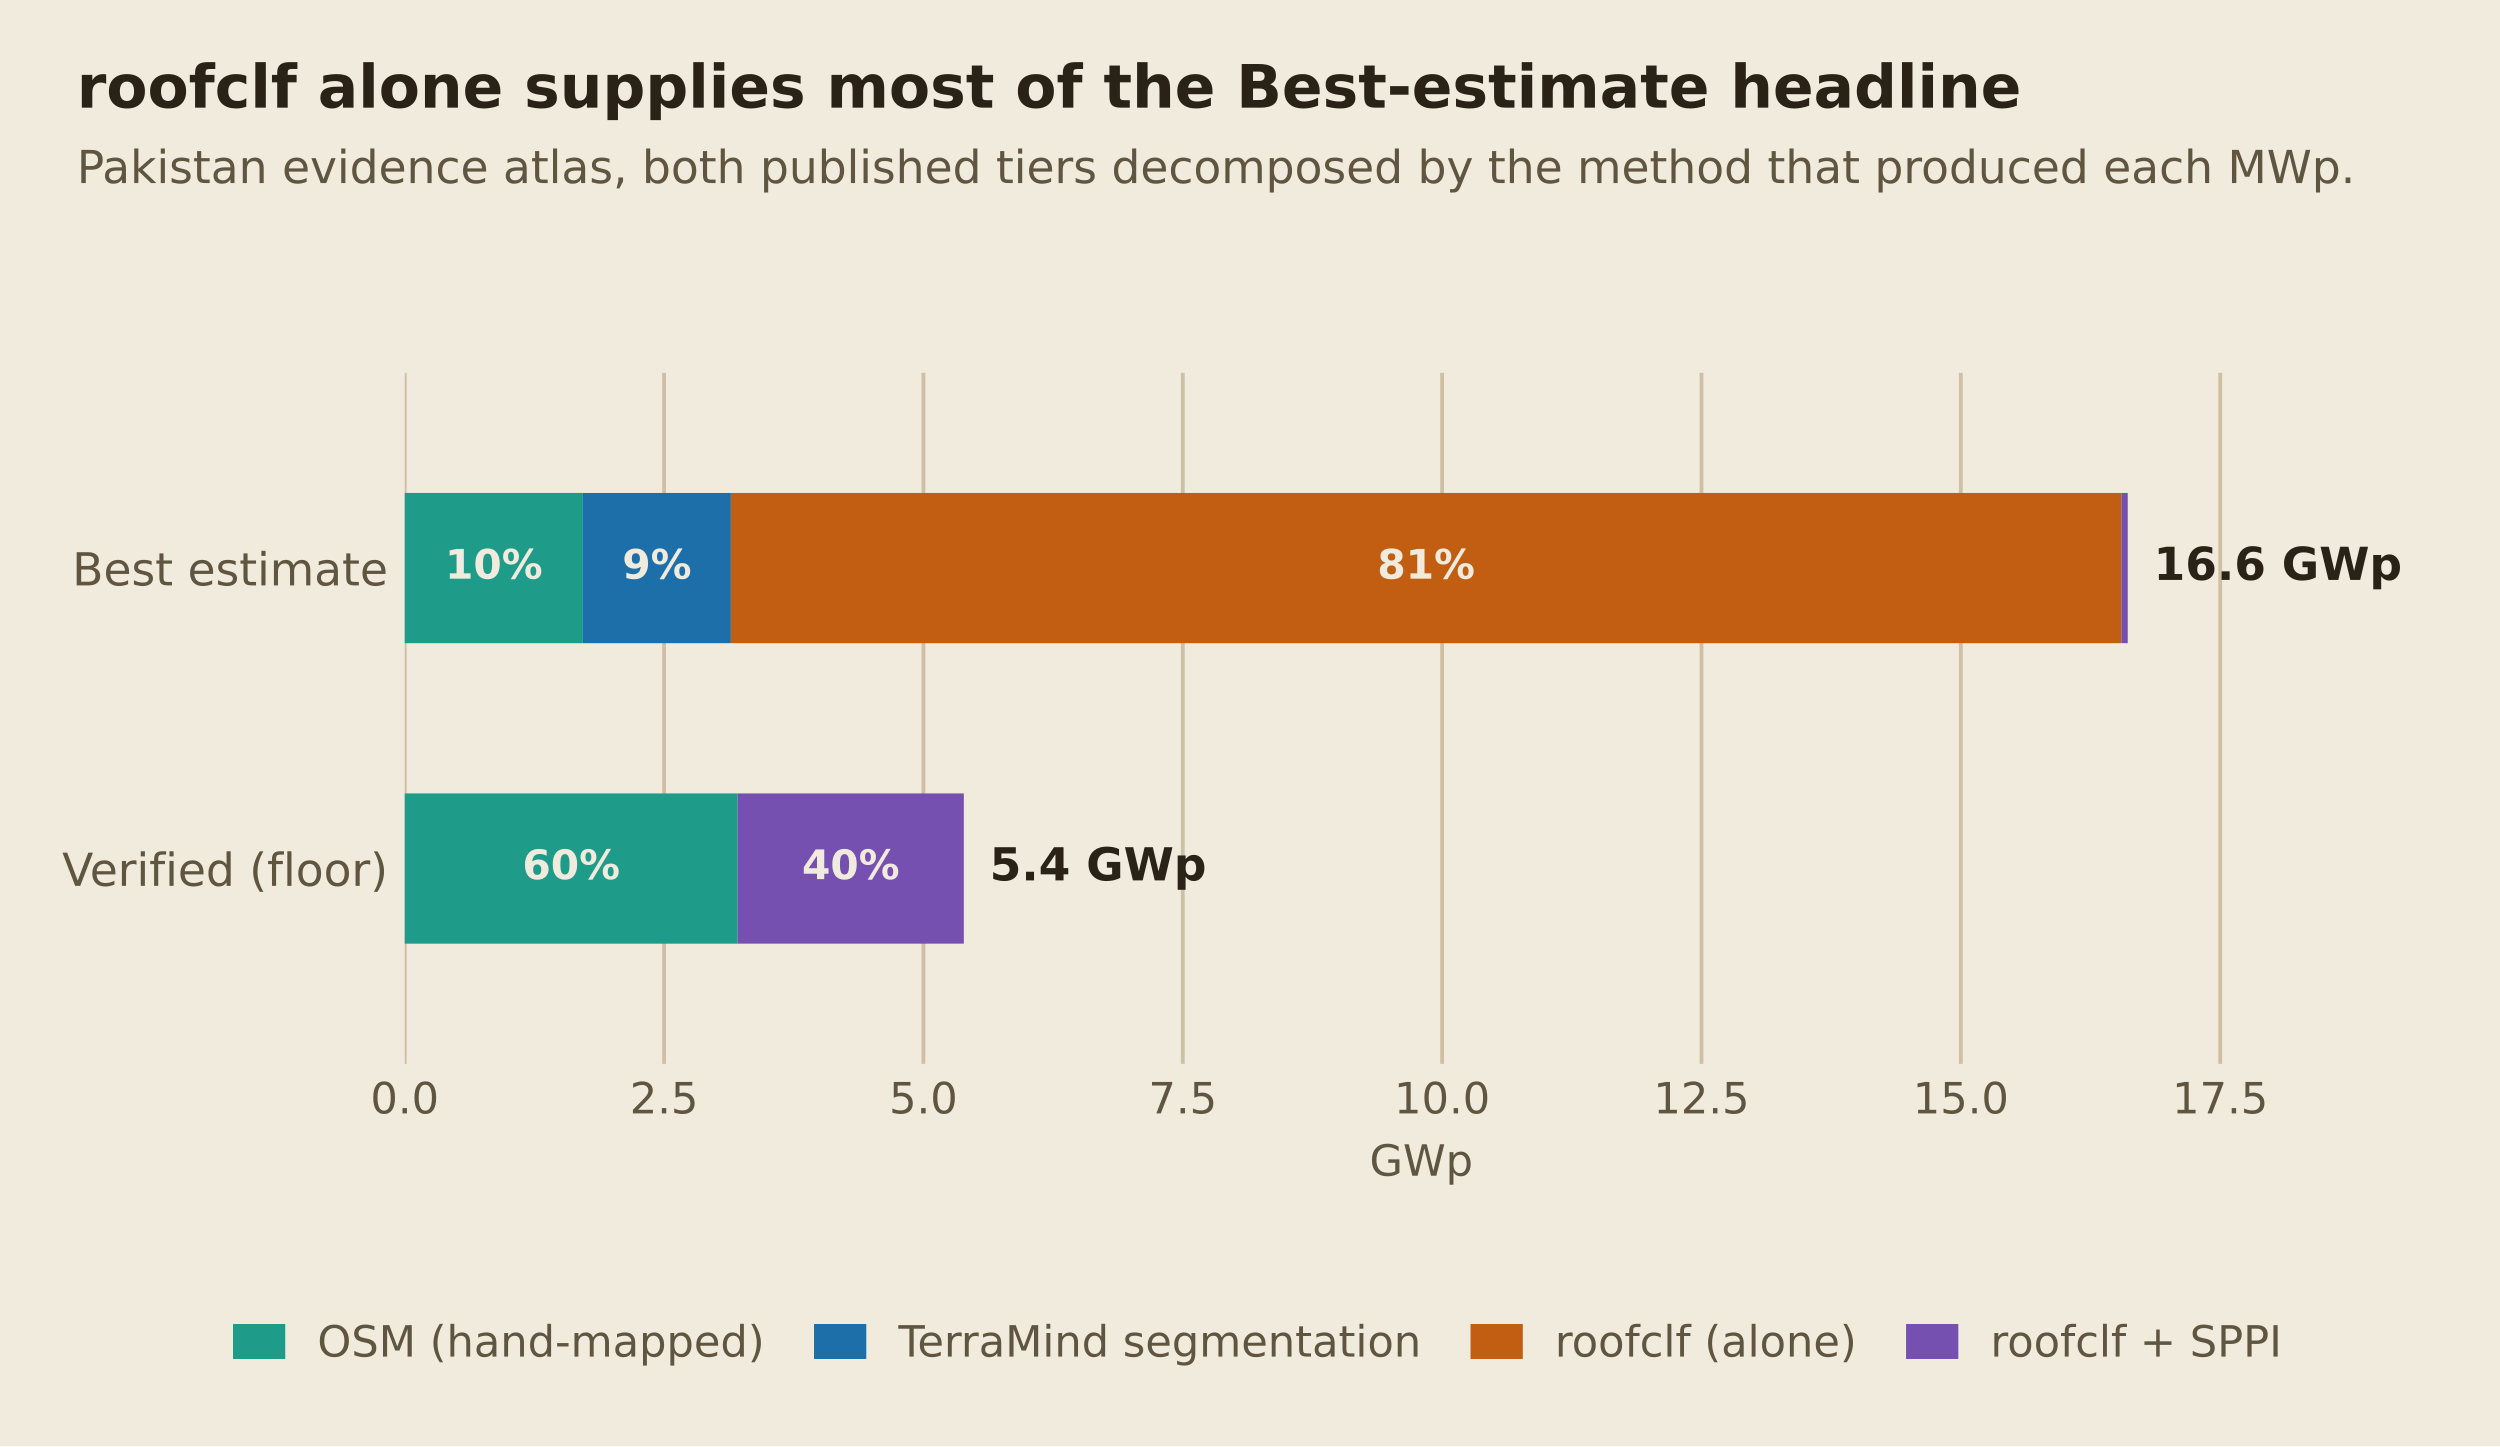
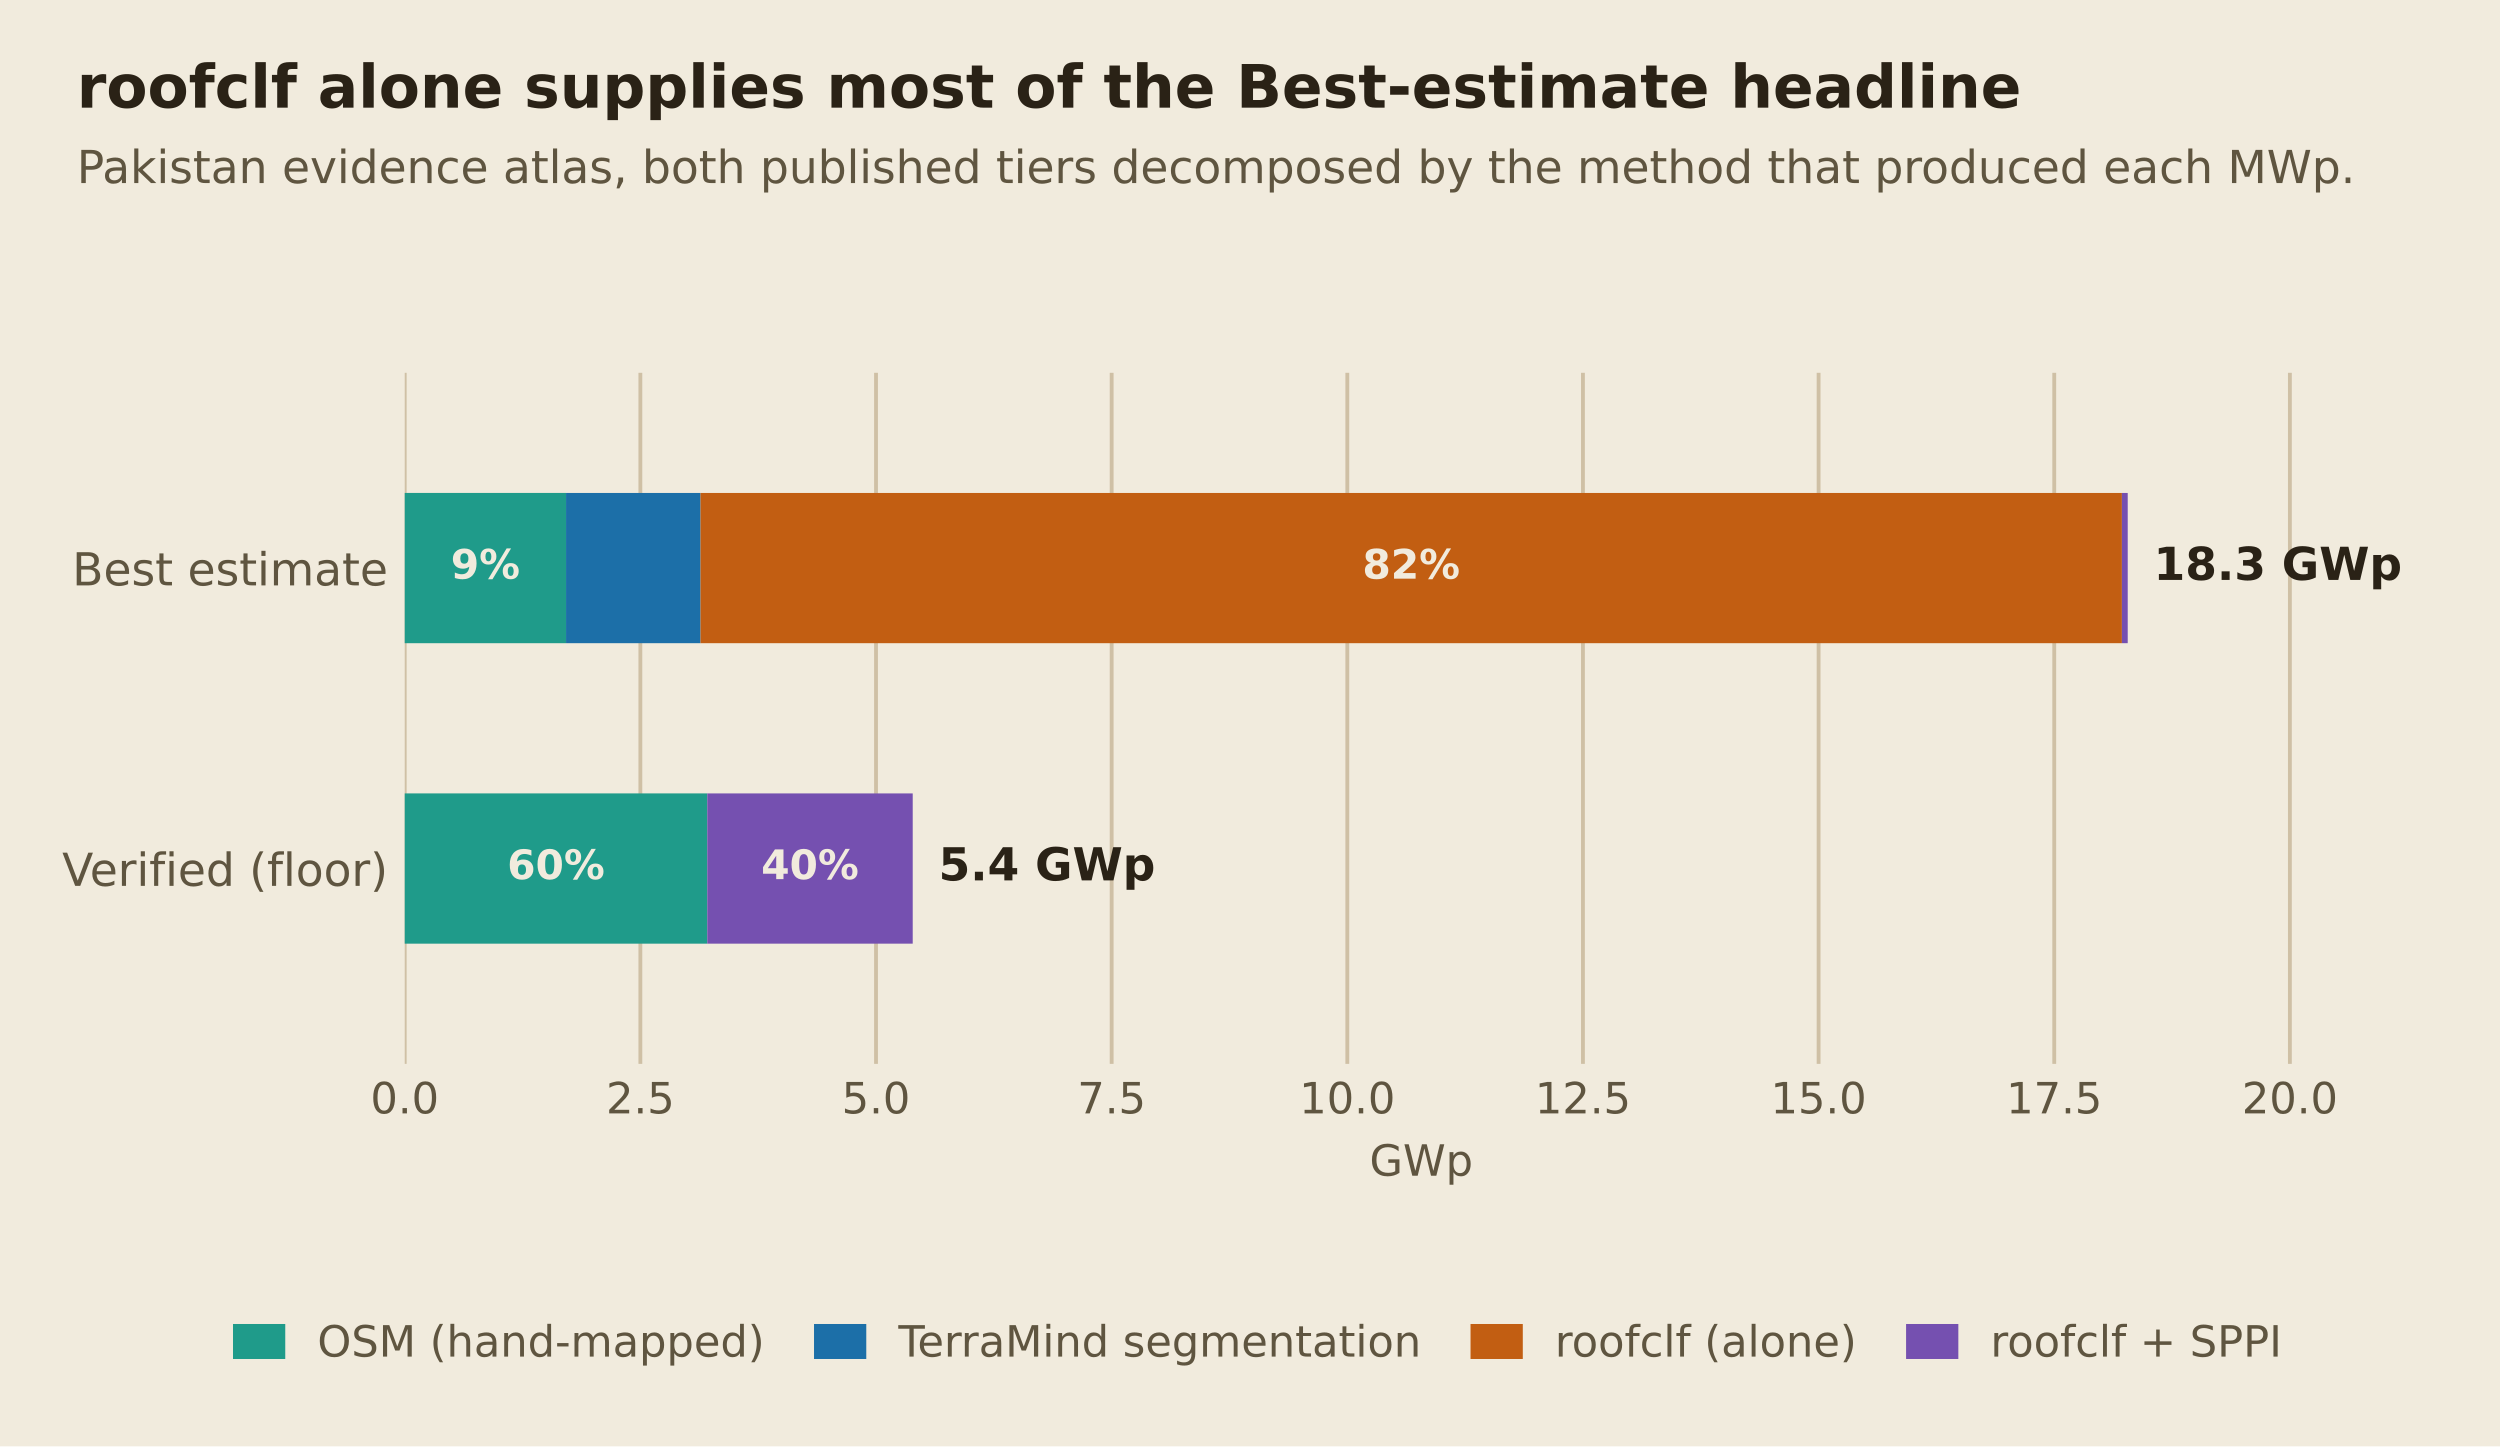
<svg xmlns="http://www.w3.org/2000/svg" width="521.458pt" height="301.685pt" viewBox="0 0 521.458 301.685" version="1.1">
  <defs>
    <style type="text/css">*{stroke-linejoin: round; stroke-linecap: butt}</style>
  </defs>
  <g id="figure_1">
    <g id="patch_1">
      <path d="M 0 301.685  L 521.458 301.685  L 521.458 0  L 0 0  z " style="fill: #f1ebdd" />
    </g>
    <g id="axes_1">
      <g id="patch_2">
        <path d="M 84.418 221.898  L 508.498 221.898  L 508.498 77.754  L 84.418 77.754  z " style="fill: #f1ebdd" />
      </g>
      <g id="matplotlib.axis_1">
        <g id="xtick_1">
          <g id="line2d_1">
-             <path d="M 84.418 221.898  L 84.418 77.754  " clip-path="url(#p2dd44195c1)" style="fill: none; stroke: #cfc0a5; stroke-width: 0.8; stroke-linecap: square" />
+             <path d="M 84.418 221.898  L 84.418 77.754  " clip-path="url(#p85719134ce)" style="fill: none; stroke: #cfc0a5; stroke-width: 0.8; stroke-linecap: square" />
          </g>
          <g id="line2d_2" />
          <g id="text_1">
            <text style="font-size: 9px; font-family: 'DejaVu Sans'; text-anchor: middle; fill: #5f5540" x="84.418" y="232.236" transform="rotate(-0 84.41766 232.2359)">0.0</text>
          </g>
        </g>
        <g id="xtick_2">
          <g id="line2d_3">
-             <path d="M 138.514 221.898  L 138.514 77.754  " clip-path="url(#p2dd44195c1)" style="fill: none; stroke: #cfc0a5; stroke-width: 0.8; stroke-linecap: square" />
+             <path d="M 133.569 221.898  L 133.569 77.754  " clip-path="url(#p85719134ce)" style="fill: none; stroke: #cfc0a5; stroke-width: 0.8; stroke-linecap: square" />
          </g>
          <g id="line2d_4" />
          <g id="text_2">
-             <text style="font-size: 9px; font-family: 'DejaVu Sans'; text-anchor: middle; fill: #5f5540" x="138.514" y="232.236" transform="rotate(-0 138.5143 232.2359)">2.5</text>
+             <text style="font-size: 9px; font-family: 'DejaVu Sans'; text-anchor: middle; fill: #5f5540" x="133.569" y="232.236" transform="rotate(-0 133.5694 232.2359)">2.5</text>
          </g>
        </g>
        <g id="xtick_3">
          <g id="line2d_5">
-             <path d="M 192.611 221.898  L 192.611 77.754  " clip-path="url(#p2dd44195c1)" style="fill: none; stroke: #cfc0a5; stroke-width: 0.8; stroke-linecap: square" />
+             <path d="M 182.721 221.898  L 182.721 77.754  " clip-path="url(#p85719134ce)" style="fill: none; stroke: #cfc0a5; stroke-width: 0.8; stroke-linecap: square" />
          </g>
          <g id="line2d_6" />
          <g id="text_3">
-             <text style="font-size: 9px; font-family: 'DejaVu Sans'; text-anchor: middle; fill: #5f5540" x="192.611" y="232.236" transform="rotate(-0 192.6109 232.2359)">5.0</text>
+             <text style="font-size: 9px; font-family: 'DejaVu Sans'; text-anchor: middle; fill: #5f5540" x="182.721" y="232.236" transform="rotate(-0 182.7212 232.2359)">5.0</text>
          </g>
        </g>
        <g id="xtick_4">
          <g id="line2d_7">
-             <path d="M 246.708 221.898  L 246.708 77.754  " clip-path="url(#p2dd44195c1)" style="fill: none; stroke: #cfc0a5; stroke-width: 0.8; stroke-linecap: square" />
+             <path d="M 231.873 221.898  L 231.873 77.754  " clip-path="url(#p85719134ce)" style="fill: none; stroke: #cfc0a5; stroke-width: 0.8; stroke-linecap: square" />
          </g>
          <g id="line2d_8" />
          <g id="text_4">
-             <text style="font-size: 9px; font-family: 'DejaVu Sans'; text-anchor: middle; fill: #5f5540" x="246.708" y="232.236" transform="rotate(-0 246.7075 232.2359)">7.5</text>
+             <text style="font-size: 9px; font-family: 'DejaVu Sans'; text-anchor: middle; fill: #5f5540" x="231.873" y="232.236" transform="rotate(-0 231.8729 232.2359)">7.5</text>
          </g>
        </g>
        <g id="xtick_5">
          <g id="line2d_9">
-             <path d="M 300.804 221.898  L 300.804 77.754  " clip-path="url(#p2dd44195c1)" style="fill: none; stroke: #cfc0a5; stroke-width: 0.8; stroke-linecap: square" />
+             <path d="M 281.025 221.898  L 281.025 77.754  " clip-path="url(#p85719134ce)" style="fill: none; stroke: #cfc0a5; stroke-width: 0.8; stroke-linecap: square" />
          </g>
          <g id="line2d_10" />
          <g id="text_5">
-             <text style="font-size: 9px; font-family: 'DejaVu Sans'; text-anchor: middle; fill: #5f5540" x="300.804" y="232.236" transform="rotate(-0 300.8041 232.2359)">10.0</text>
+             <text style="font-size: 9px; font-family: 'DejaVu Sans'; text-anchor: middle; fill: #5f5540" x="281.025" y="232.236" transform="rotate(-0 281.0247 232.2359)">10.0</text>
          </g>
        </g>
        <g id="xtick_6">
          <g id="line2d_11">
-             <path d="M 354.901 221.898  L 354.901 77.754  " clip-path="url(#p2dd44195c1)" style="fill: none; stroke: #cfc0a5; stroke-width: 0.8; stroke-linecap: square" />
+             <path d="M 330.176 221.898  L 330.176 77.754  " clip-path="url(#p85719134ce)" style="fill: none; stroke: #cfc0a5; stroke-width: 0.8; stroke-linecap: square" />
          </g>
          <g id="line2d_12" />
          <g id="text_6">
-             <text style="font-size: 9px; font-family: 'DejaVu Sans'; text-anchor: middle; fill: #5f5540" x="354.901" y="232.236" transform="rotate(-0 354.9008 232.2359)">12.5</text>
+             <text style="font-size: 9px; font-family: 'DejaVu Sans'; text-anchor: middle; fill: #5f5540" x="330.176" y="232.236" transform="rotate(-0 330.1765 232.2359)">12.5</text>
          </g>
        </g>
        <g id="xtick_7">
          <g id="line2d_13">
-             <path d="M 408.997 221.898  L 408.997 77.754  " clip-path="url(#p2dd44195c1)" style="fill: none; stroke: #cfc0a5; stroke-width: 0.8; stroke-linecap: square" />
+             <path d="M 379.328 221.898  L 379.328 77.754  " clip-path="url(#p85719134ce)" style="fill: none; stroke: #cfc0a5; stroke-width: 0.8; stroke-linecap: square" />
          </g>
          <g id="line2d_14" />
          <g id="text_7">
-             <text style="font-size: 9px; font-family: 'DejaVu Sans'; text-anchor: middle; fill: #5f5540" x="408.997" y="232.236" transform="rotate(-0 408.9974 232.2359)">15.0</text>
+             <text style="font-size: 9px; font-family: 'DejaVu Sans'; text-anchor: middle; fill: #5f5540" x="379.328" y="232.236" transform="rotate(-0 379.3282 232.2359)">15.0</text>
          </g>
        </g>
        <g id="xtick_8">
          <g id="line2d_15">
-             <path d="M 463.094 221.898  L 463.094 77.754  " clip-path="url(#p2dd44195c1)" style="fill: none; stroke: #cfc0a5; stroke-width: 0.8; stroke-linecap: square" />
+             <path d="M 428.48 221.898  L 428.48 77.754  " clip-path="url(#p85719134ce)" style="fill: none; stroke: #cfc0a5; stroke-width: 0.8; stroke-linecap: square" />
          </g>
          <g id="line2d_16" />
          <g id="text_8">
-             <text style="font-size: 9px; font-family: 'DejaVu Sans'; text-anchor: middle; fill: #5f5540" x="463.094" y="232.236" transform="rotate(-0 463.094 232.2359)">17.5</text>
+             <text style="font-size: 9px; font-family: 'DejaVu Sans'; text-anchor: middle; fill: #5f5540" x="428.48" y="232.236" transform="rotate(-0 428.48 232.2359)">17.5</text>
          </g>
        </g>
-         <g id="text_9">
+         <g id="xtick_9">
+           <g id="line2d_17">
+             <path d="M 477.632 221.898  L 477.632 77.754  " clip-path="url(#p85719134ce)" style="fill: none; stroke: #cfc0a5; stroke-width: 0.8; stroke-linecap: square" />
+           </g>
+           <g id="line2d_18" />
+           <g id="text_9">
+             <text style="font-size: 9px; font-family: 'DejaVu Sans'; text-anchor: middle; fill: #5f5540" x="477.632" y="232.236" transform="rotate(-0 477.6318 232.2359)">20.0</text>
+           </g>
+         </g>
+         <g id="text_10">
          <text style="font-size: 9px; font-family: 'DejaVu Sans'; text-anchor: middle; fill: #5f5540" x="296.458" y="245.236" transform="rotate(-0 296.4577 245.2359)">GWp</text>
        </g>
      </g>
      <g id="matplotlib.axis_2">
        <g id="ytick_1">
-           <g id="line2d_17" />
-           <g id="text_10">
+           <g id="line2d_19" />
+           <g id="text_11">
            <text style="font-size: 9.5px; font-family: 'DejaVu Sans'; text-anchor: end; fill: #5f5540" x="80.918" y="184.771" transform="rotate(-0 80.91766 184.771)">Verified (floor)</text>
          </g>
        </g>
        <g id="ytick_2">
-           <g id="line2d_18" />
-           <g id="text_11">
+           <g id="line2d_20" />
+           <g id="text_12">
            <text style="font-size: 9.5px; font-family: 'DejaVu Sans'; text-anchor: end; fill: #5f5540" x="80.918" y="122.1" transform="rotate(-0 80.91766 122.0997)">Best estimate</text>
          </g>
        </g>
      </g>
      <g id="patch_3">
-         <path d="M 84.418 196.83  L 153.873 196.83  L 153.873 165.494  L 84.418 165.494  z " clip-path="url(#p2dd44195c1)" style="fill: #1f9b8a" />
+         <path d="M 84.418 196.83  L 147.525 196.83  L 147.525 165.494  L 84.418 165.494  z " clip-path="url(#p85719134ce)" style="fill: #1f9b8a" />
      </g>
-       <g id="text_12">
-         <text style="font-weight: 700; font-size: 8.5px; font-family: 'DejaVu Sans'; text-anchor: middle; fill: #f1ebdd" x="119.146" y="183.37" transform="rotate(-0 119.1455 183.3697)">60%</text>
+       <g id="text_13">
+         <text style="font-weight: 700; font-size: 8.5px; font-family: 'DejaVu Sans'; text-anchor: middle; fill: #f1ebdd" x="115.971" y="183.37" transform="rotate(-0 115.9711 183.3697)">60%</text>
      </g>
      <g id="patch_4">
-         <path d="M 153.873 196.83  L 201.039 196.83  L 201.039 165.494  L 153.873 165.494  z " clip-path="url(#p2dd44195c1)" style="fill: #7550b0" />
-       </g>
-       <g id="text_13">
-         <text style="font-weight: 700; font-size: 8.5px; font-family: 'DejaVu Sans'; text-anchor: middle; fill: #f1ebdd" x="177.456" y="183.37" transform="rotate(-0 177.4563 183.3697)">40%</text>
+         <path d="M 147.525 196.83  L 190.379 196.83  L 190.379 165.494  L 147.525 165.494  z " clip-path="url(#p85719134ce)" style="fill: #7550b0" />
      </g>
      <g id="text_14">
-         <text style="font-weight: 700; font-size: 9.5px; font-family: 'DejaVu Sans'; text-anchor: start; fill: #2a2216" x="206.43" y="183.629" transform="rotate(-0 206.43 183.6295)">5.4 GWp</text>
+         <text style="font-weight: 700; font-size: 8.5px; font-family: 'DejaVu Sans'; text-anchor: middle; fill: #f1ebdd" x="168.952" y="183.37" transform="rotate(-0 168.9518 183.3697)">40%</text>
+       </g>
+       <g id="text_15">
+         <text style="font-weight: 700; font-size: 9.5px; font-family: 'DejaVu Sans'; text-anchor: start; fill: #2a2216" x="195.77" y="183.629" transform="rotate(-0 195.7699 183.6295)">5.4 GWp</text>
      </g>
      <g id="patch_5">
-         <path d="M 84.418 134.158  L 121.58 134.158  L 121.58 102.823  L 84.418 102.823  z " clip-path="url(#p2dd44195c1)" style="fill: #1f9b8a" />
+         <path d="M 84.418 134.158  L 118.067 134.158  L 118.067 102.823  L 84.418 102.823  z " clip-path="url(#p85719134ce)" style="fill: #1f9b8a" />
      </g>
-       <g id="text_15">
-         <text style="font-weight: 700; font-size: 8.5px; font-family: 'DejaVu Sans'; text-anchor: middle; fill: #f1ebdd" x="102.999" y="120.698" transform="rotate(-0 102.9988 120.6984)">10%</text>
+       <g id="text_16">
+         <text style="font-weight: 700; font-size: 8.5px; font-family: 'DejaVu Sans'; text-anchor: middle; fill: #f1ebdd" x="101.242" y="120.698" transform="rotate(-0 101.2423 120.6984)">9%</text>
      </g>
      <g id="patch_6">
-         <path d="M 121.58 134.158  L 152.454 134.158  L 152.454 102.823  L 121.58 102.823  z " clip-path="url(#p2dd44195c1)" style="fill: #1c6fa8" />
-       </g>
-       <g id="text_16">
-         <text style="font-weight: 700; font-size: 8.5px; font-family: 'DejaVu Sans'; text-anchor: middle; fill: #f1ebdd" x="137.017" y="120.698" transform="rotate(-0 137.0169 120.6984)">9%</text>
+         <path d="M 118.067 134.158  L 146.119 134.158  L 146.119 102.823  L 118.067 102.823  z " clip-path="url(#p85719134ce)" style="fill: #1c6fa8" />
      </g>
      <g id="patch_7">
-         <path d="M 152.454 134.158  L 442.475 134.158  L 442.475 102.823  L 152.454 102.823  z " clip-path="url(#p2dd44195c1)" style="fill: #c25e12" />
+         <path d="M 146.119 134.158  L 442.594 134.158  L 442.594 102.823  L 146.119 102.823  z " clip-path="url(#p85719134ce)" style="fill: #c25e12" />
      </g>
      <g id="text_17">
-         <text style="font-weight: 700; font-size: 8.5px; font-family: 'DejaVu Sans'; text-anchor: middle; fill: #f1ebdd" x="297.464" y="120.698" transform="rotate(-0 297.4642 120.6984)">81%</text>
+         <text style="font-weight: 700; font-size: 8.5px; font-family: 'DejaVu Sans'; text-anchor: middle; fill: #f1ebdd" x="294.357" y="120.698" transform="rotate(-0 294.3566 120.6984)">82%</text>
      </g>
      <g id="patch_8">
-         <path d="M 442.475 134.158  L 443.81 134.158  L 443.81 102.823  L 442.475 102.823  z " clip-path="url(#p2dd44195c1)" style="fill: #7550b0" />
+         <path d="M 442.594 134.158  L 443.807 134.158  L 443.807 102.823  L 442.594 102.823  z " clip-path="url(#p85719134ce)" style="fill: #7550b0" />
      </g>
      <g id="text_18">
-         <text style="font-weight: 700; font-size: 9.5px; font-family: 'DejaVu Sans'; text-anchor: start; fill: #2a2216" x="449.2" y="120.958" transform="rotate(-0 449.2005 120.9582)">16.6 GWp</text>
+         <text style="font-weight: 700; font-size: 9.5px; font-family: 'DejaVu Sans'; text-anchor: start; fill: #2a2216" x="449.198" y="120.958" transform="rotate(-0 449.1983 120.9582)">18.3 GWp</text>
      </g>
      <g id="legend_1">
        <g id="patch_9">
          <path d="M 49.1 282.963  L 59 282.963  L 59 276.663  L 49.1 276.663  z " style="fill: #1f9b8a; stroke: #1f9b8a; stroke-linejoin: miter" />
        </g>
        <g id="text_19">
          <text style="font-size: 9px; font-family: 'DejaVu Sans'; text-anchor: start; fill: #5f5540" x="66.2" y="282.963" transform="rotate(-0 66.20047 282.9627)">OSM (hand-mapped)</text>
        </g>
        <g id="patch_10">
          <path d="M 170.291 282.963  L 180.191 282.963  L 180.191 276.663  L 170.291 276.663  z " style="fill: #1c6fa8; stroke: #1c6fa8; stroke-linejoin: miter" />
        </g>
        <g id="text_20">
          <text style="font-size: 9px; font-family: 'DejaVu Sans'; text-anchor: start; fill: #5f5540" x="187.391" y="282.963" transform="rotate(-0 187.3911 282.9627)">TerraMind segmentation</text>
        </g>
        <g id="patch_11">
          <path d="M 307.229 282.963  L 317.129 282.963  L 317.129 276.663  L 307.229 276.663  z " style="fill: #c25e12; stroke: #c25e12; stroke-linejoin: miter" />
        </g>
        <g id="text_21">
          <text style="font-size: 9px; font-family: 'DejaVu Sans'; text-anchor: start; fill: #5f5540" x="324.329" y="282.963" transform="rotate(-0 324.3289 282.9627)">roofclf (alone)</text>
        </g>
        <g id="patch_12">
          <path d="M 398.077 282.963  L 407.977 282.963  L 407.977 276.663  L 398.077 276.663  z " style="fill: #7550b0; stroke: #7550b0; stroke-linejoin: miter" />
        </g>
        <g id="text_22">
          <text style="font-size: 9px; font-family: 'DejaVu Sans'; text-anchor: start; fill: #5f5540" x="415.177" y="282.963" transform="rotate(-0 415.1769 282.9627)">roofclf + SPPI</text>
        </g>
      </g>
    </g>
    <g id="text_23">
      <text style="font-weight: 700; font-size: 12.5px; font-family: 'DejaVu Sans'; text-anchor: start; fill: #2a2216" x="16.018" y="22.458" transform="rotate(-0 16.01766 22.45805)">roofclf alone supplies most of the Best-estimate headline</text>
    </g>
    <g id="text_24">
      <text style="font-size: 9.5px; font-family: 'DejaVu Sans'; text-anchor: start; fill: #5f5540" x="16.018" y="38.19" transform="rotate(-0 16.01766 38.19005)">Pakistan evidence atlas, both published tiers decomposed by the method that produced each MWp.</text>
    </g>
  </g>
  <defs>
-     <clipPath id="p2dd44195c1">
+     <clipPath id="p85719134ce">
      <rect x="84.418" y="77.754" width="424.08" height="144.144" />
    </clipPath>
  </defs>
</svg>
